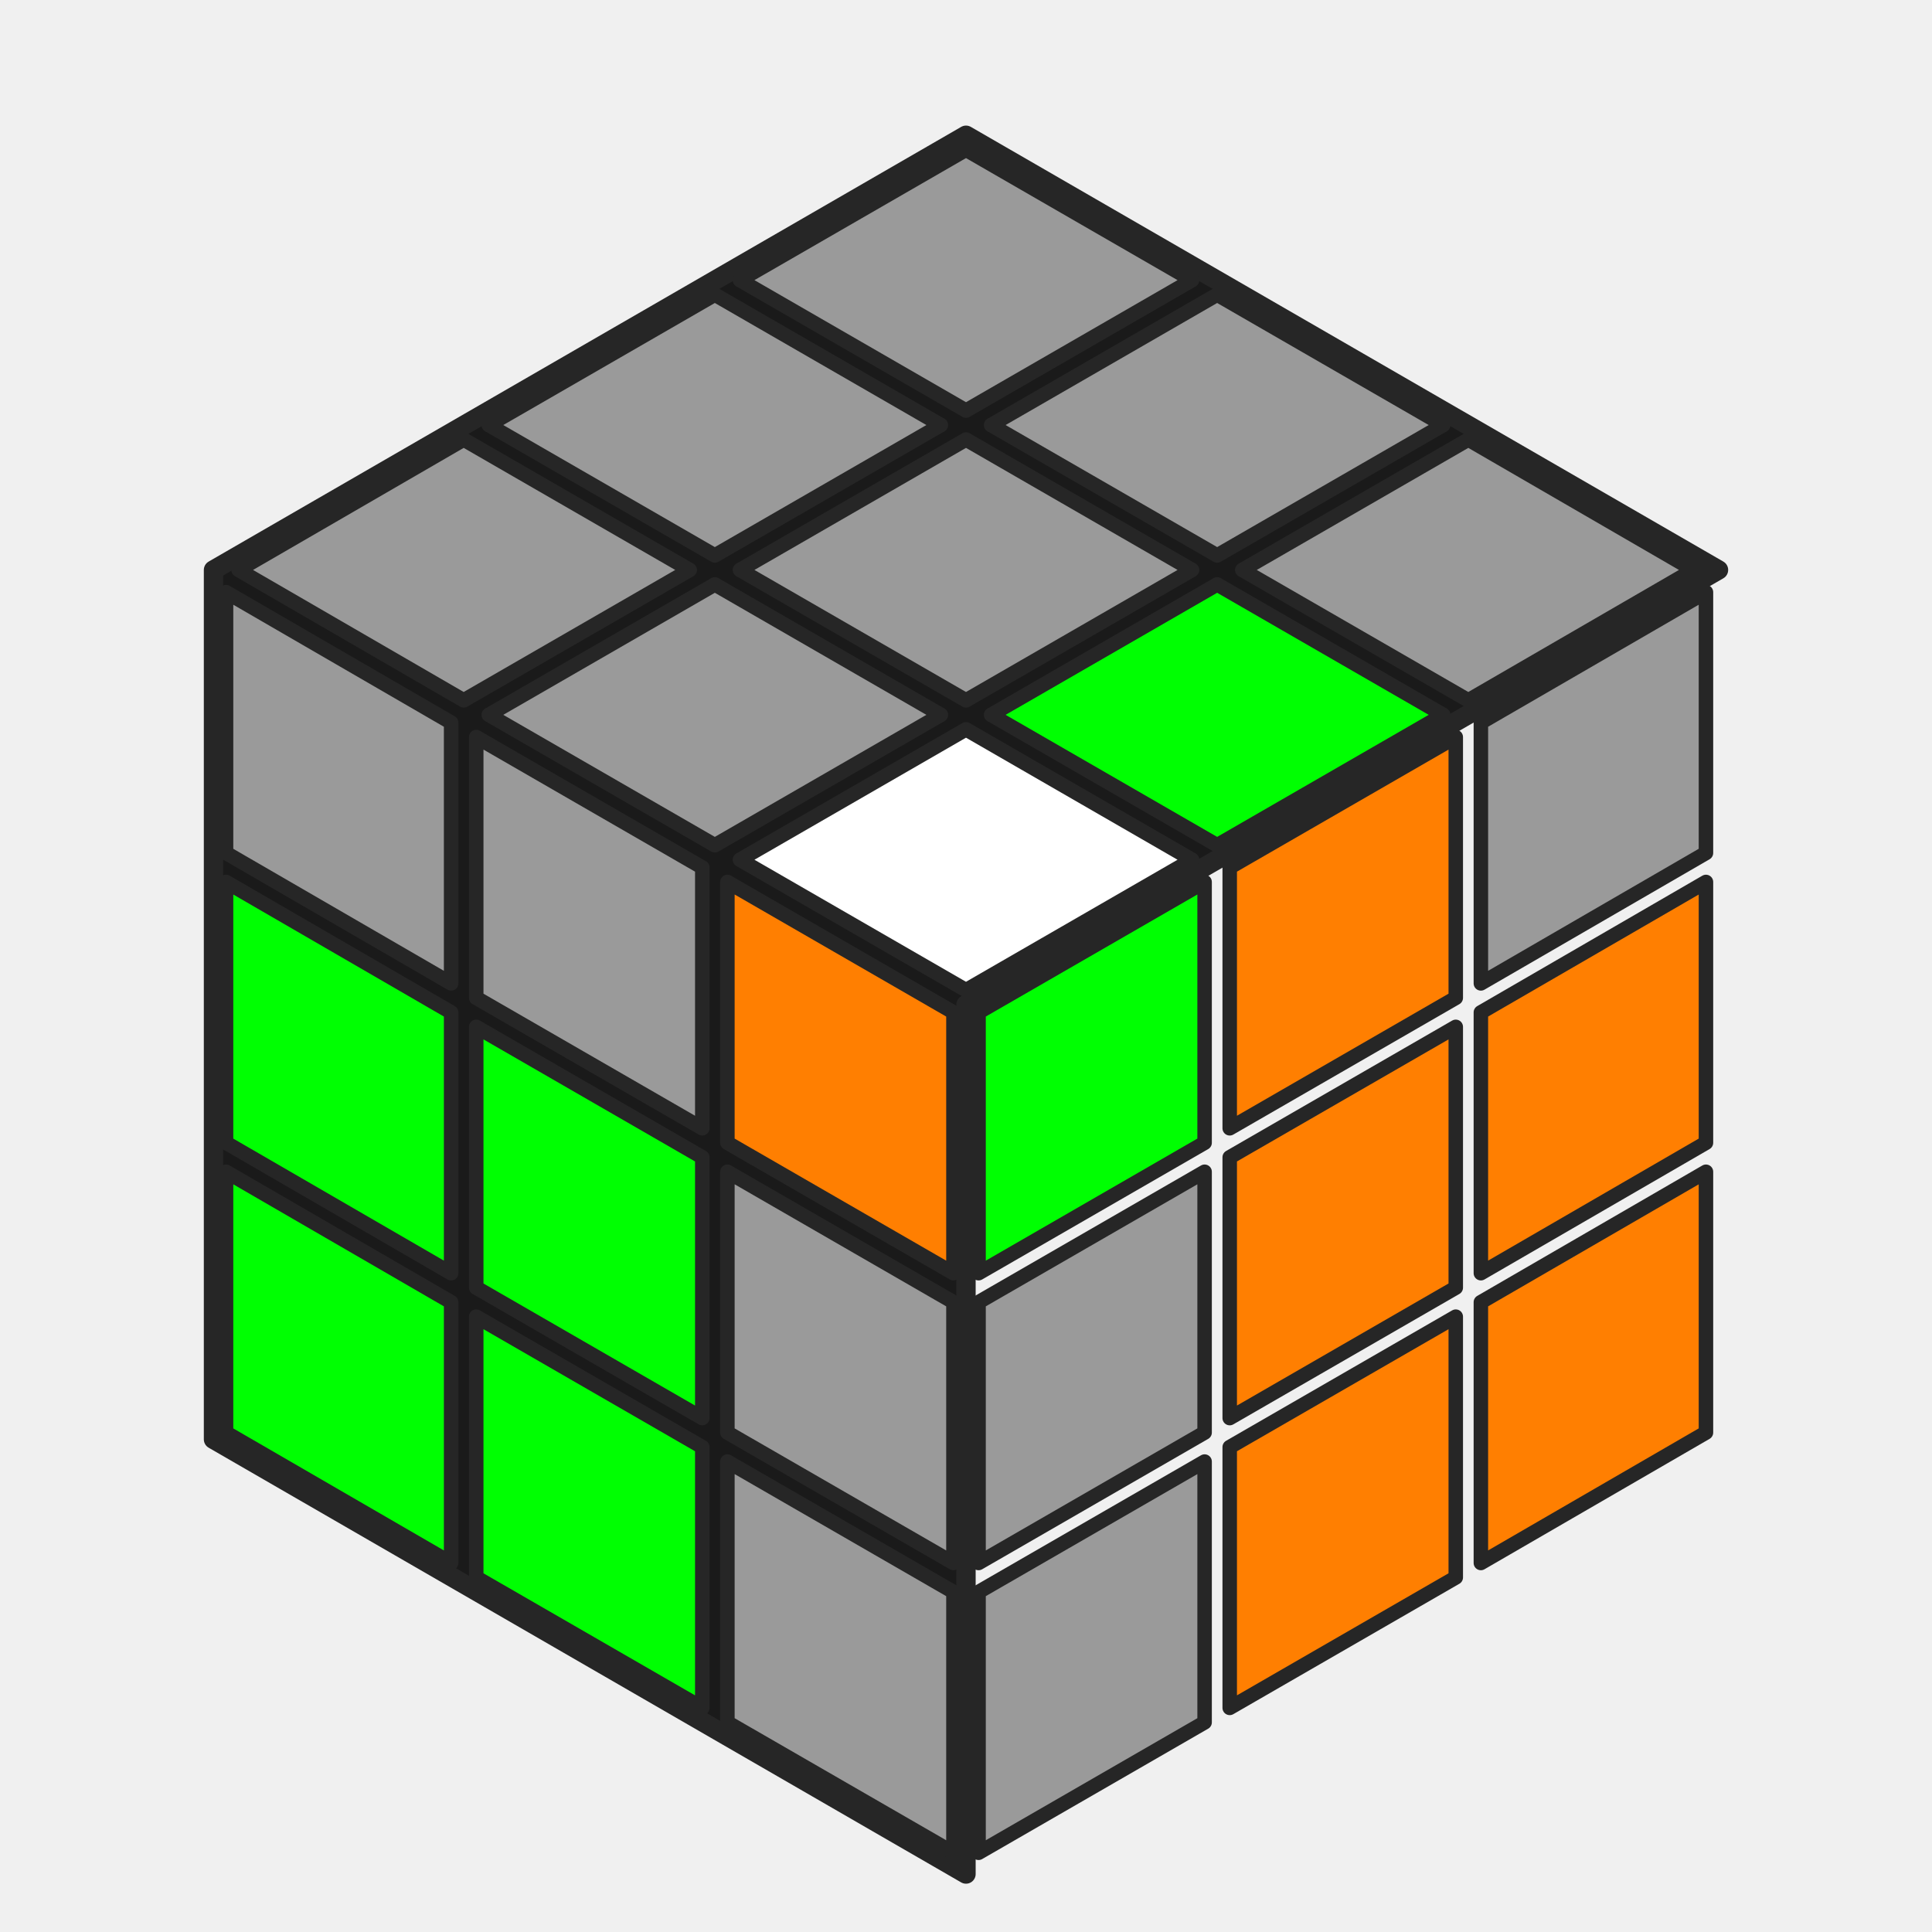
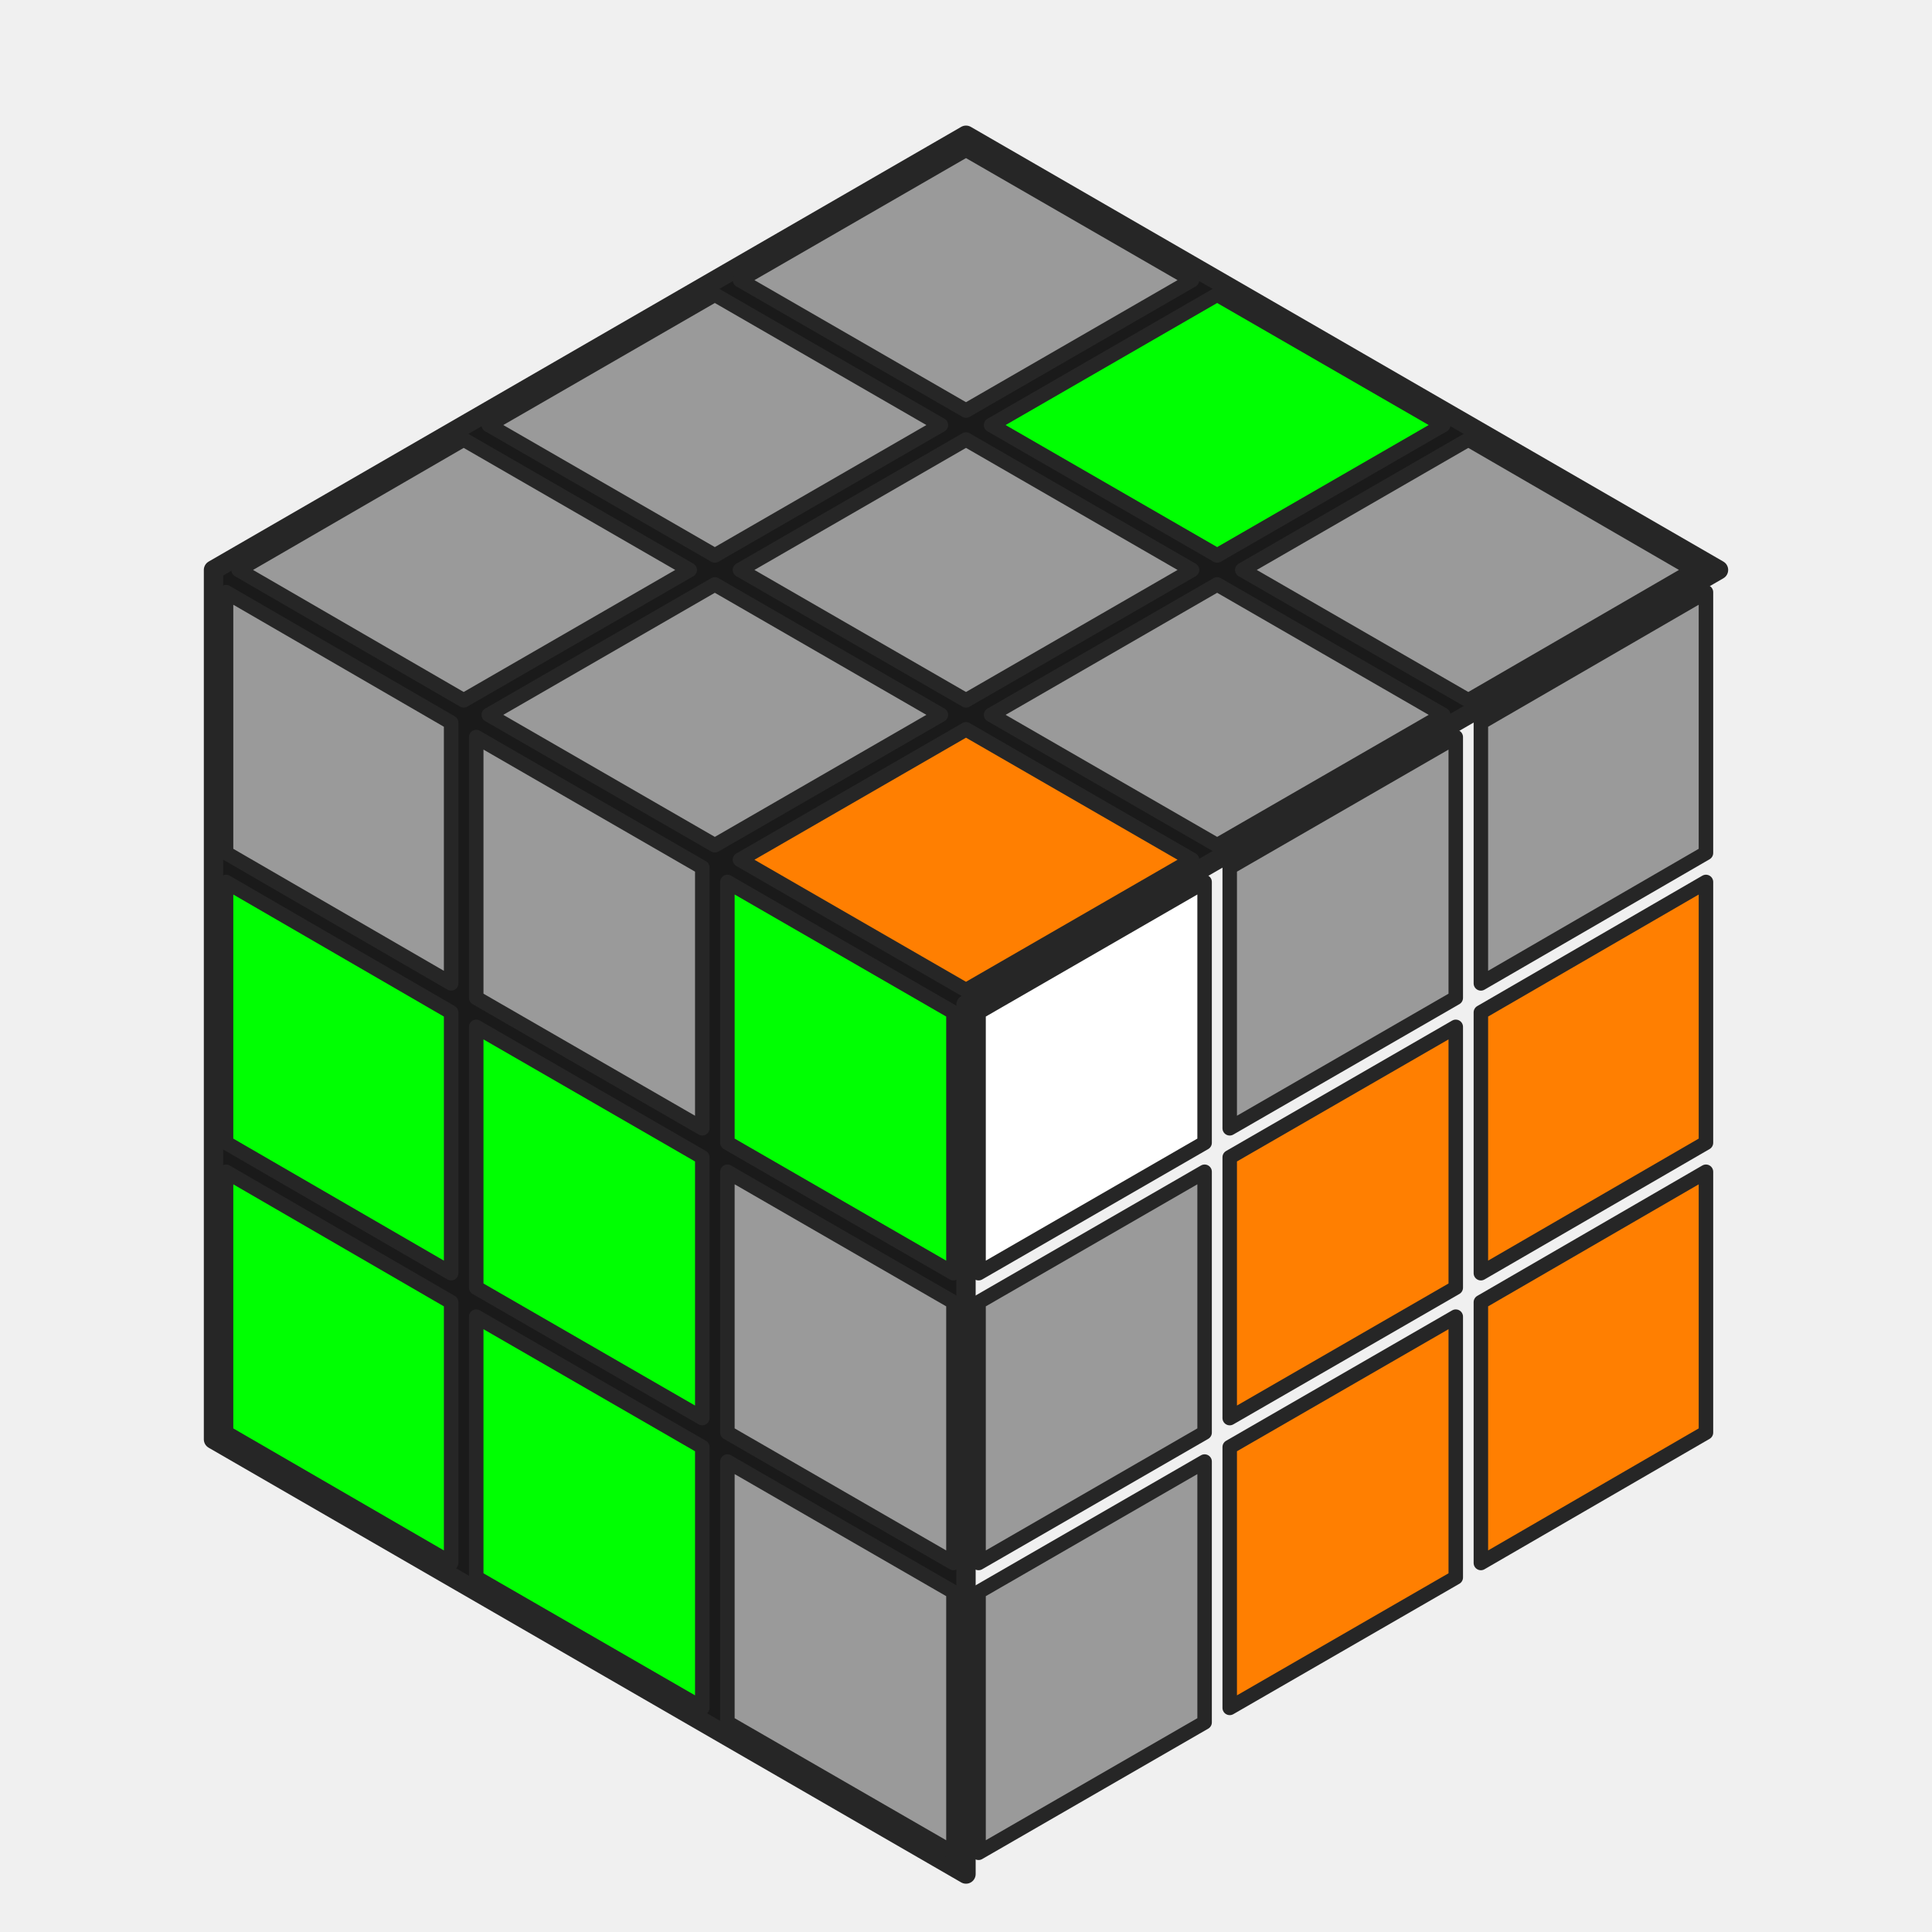
- <svg xmlns="http://www.w3.org/2000/svg" viewBox="0 0 200 200" width="200" height="200" role="img" aria-label="Caso 07">
+ <svg xmlns="http://www.w3.org/2000/svg" viewBox="0 0 200 200" width="200" height="200" role="img" aria-label="Caso 12">
  <polygon points="100.0,14.0 177.9,59.0 100.0,104.0 100.0,194.0 22.1,149.0 22.1,59.0" fill="#1a1a1a" stroke="#262626" stroke-width="2" stroke-linejoin="round" />
  <polygon points="100.0,15.5 123.4,29.0 100.0,42.5 76.6,29.0" fill="#9a9a9a" stroke="#262626" stroke-width="1.5" stroke-linejoin="round" />
-   <polygon points="126.0,30.5 149.4,44.0 126.0,57.5 102.6,44.0" fill="#9a9a9a" stroke="#262626" stroke-width="1.5" stroke-linejoin="round" />
+   <polygon points="126.0,30.5 149.4,44.0 126.0,57.5 102.6,44.0" fill="#00ff02" stroke="#262626" stroke-width="1.5" stroke-linejoin="round" />
  <polygon points="152.0,45.5 175.3,59.0 152.0,72.5 128.6,59.0" fill="#9a9a9a" stroke="#262626" stroke-width="1.5" stroke-linejoin="round" />
  <polygon points="74.0,30.5 97.4,44.0 74.0,57.5 50.6,44.0" fill="#9a9a9a" stroke="#262626" stroke-width="1.5" stroke-linejoin="round" />
  <polygon points="100.0,45.5 123.4,59.0 100.0,72.5 76.6,59.0" fill="#9a9a9a" stroke="#262626" stroke-width="1.5" stroke-linejoin="round" />
-   <polygon points="126.0,60.5 149.4,74.0 126.0,87.5 102.6,74.0" fill="#00ff02" stroke="#262626" stroke-width="1.5" stroke-linejoin="round" />
+   <polygon points="126.0,60.5 149.4,74.0 126.0,87.5 102.6,74.0" fill="#9a9a9a" stroke="#262626" stroke-width="1.5" stroke-linejoin="round" />
  <polygon points="48.0,45.5 71.4,59.0 48.0,72.5 24.7,59.0" fill="#9a9a9a" stroke="#262626" stroke-width="1.5" stroke-linejoin="round" />
  <polygon points="74.0,60.5 97.4,74.0 74.0,87.5 50.6,74.0" fill="#9a9a9a" stroke="#262626" stroke-width="1.5" stroke-linejoin="round" />
-   <polygon points="100.0,75.5 123.4,89.0 100.0,102.5 76.6,89.0" fill="#ffffff" stroke="#262626" stroke-width="1.5" stroke-linejoin="round" />
-   <polygon points="124.7,118.3 124.7,91.3 101.3,104.8 101.3,131.8" fill="#00ff02" stroke="#262626" stroke-width="1.5" stroke-linejoin="round" />
-   <polygon points="150.7,103.3 150.7,76.3 127.3,89.8 127.3,116.8" fill="#ff7f01" stroke="#262626" stroke-width="1.5" stroke-linejoin="round" />
+   <polygon points="100.0,75.5 123.4,89.0 100.0,102.5 76.6,89.0" fill="#ff7f01" stroke="#262626" stroke-width="1.5" stroke-linejoin="round" />
+   <polygon points="124.7,118.3 124.7,91.3 101.3,104.8 101.3,131.8" fill="#ffffff" stroke="#262626" stroke-width="1.5" stroke-linejoin="round" />
+   <polygon points="150.7,103.3 150.7,76.3 127.3,89.8 127.3,116.8" fill="#9a9a9a" stroke="#262626" stroke-width="1.5" stroke-linejoin="round" />
  <polygon points="176.6,88.3 176.6,61.3 153.3,74.8 153.3,101.8" fill="#9a9a9a" stroke="#262626" stroke-width="1.5" stroke-linejoin="round" />
  <polygon points="124.7,148.3 124.7,121.3 101.3,134.8 101.3,161.8" fill="#9a9a9a" stroke="#262626" stroke-width="1.5" stroke-linejoin="round" />
  <polygon points="150.7,133.3 150.7,106.3 127.3,119.8 127.3,146.8" fill="#ff7f01" stroke="#262626" stroke-width="1.5" stroke-linejoin="round" />
  <polygon points="176.6,118.3 176.6,91.3 153.3,104.8 153.3,131.8" fill="#ff7f01" stroke="#262626" stroke-width="1.5" stroke-linejoin="round" />
  <polygon points="124.7,178.3 124.7,151.3 101.3,164.8 101.3,191.8" fill="#9a9a9a" stroke="#262626" stroke-width="1.5" stroke-linejoin="round" />
  <polygon points="150.7,163.3 150.7,136.3 127.3,149.8 127.3,176.8" fill="#ff7f01" stroke="#262626" stroke-width="1.5" stroke-linejoin="round" />
  <polygon points="176.6,148.3 176.6,121.3 153.3,134.8 153.3,161.8" fill="#ff7f01" stroke="#262626" stroke-width="1.5" stroke-linejoin="round" />
  <polygon points="23.4,88.3 46.7,101.8 46.7,74.8 23.4,61.3" fill="#9a9a9a" stroke="#262626" stroke-width="1.5" stroke-linejoin="round" />
  <polygon points="49.3,103.3 72.7,116.8 72.7,89.8 49.3,76.3" fill="#9a9a9a" stroke="#262626" stroke-width="1.5" stroke-linejoin="round" />
-   <polygon points="75.3,118.3 98.7,131.8 98.7,104.8 75.3,91.3" fill="#ff7f01" stroke="#262626" stroke-width="1.5" stroke-linejoin="round" />
+   <polygon points="75.3,118.3 98.7,131.8 98.7,104.8 75.3,91.3" fill="#00ff02" stroke="#262626" stroke-width="1.5" stroke-linejoin="round" />
  <polygon points="23.4,118.3 46.7,131.8 46.7,104.8 23.4,91.3" fill="#00ff02" stroke="#262626" stroke-width="1.5" stroke-linejoin="round" />
  <polygon points="49.3,133.3 72.7,146.8 72.7,119.8 49.3,106.3" fill="#00ff02" stroke="#262626" stroke-width="1.5" stroke-linejoin="round" />
  <polygon points="75.3,148.3 98.7,161.8 98.7,134.8 75.3,121.3" fill="#9a9a9a" stroke="#262626" stroke-width="1.5" stroke-linejoin="round" />
  <polygon points="23.4,148.3 46.7,161.8 46.7,134.8 23.4,121.3" fill="#00ff02" stroke="#262626" stroke-width="1.5" stroke-linejoin="round" />
  <polygon points="49.3,163.3 72.7,176.8 72.7,149.8 49.3,136.3" fill="#00ff02" stroke="#262626" stroke-width="1.5" stroke-linejoin="round" />
  <polygon points="75.3,178.3 98.7,191.8 98.7,164.8 75.3,151.3" fill="#9a9a9a" stroke="#262626" stroke-width="1.5" stroke-linejoin="round" />
</svg>
